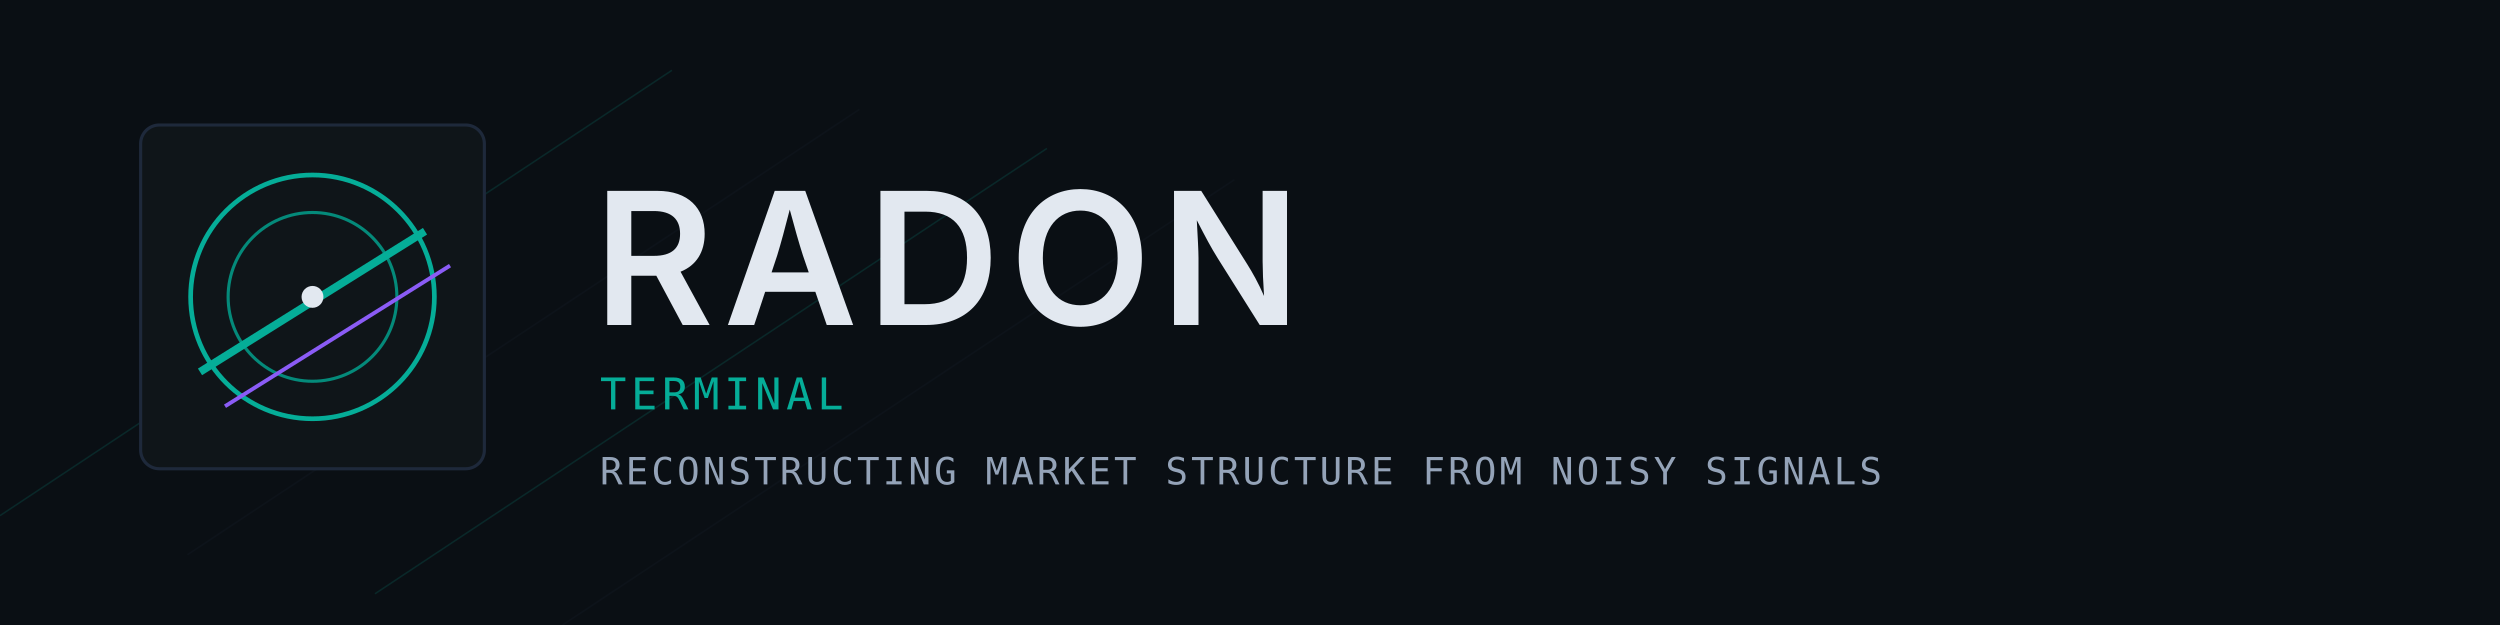
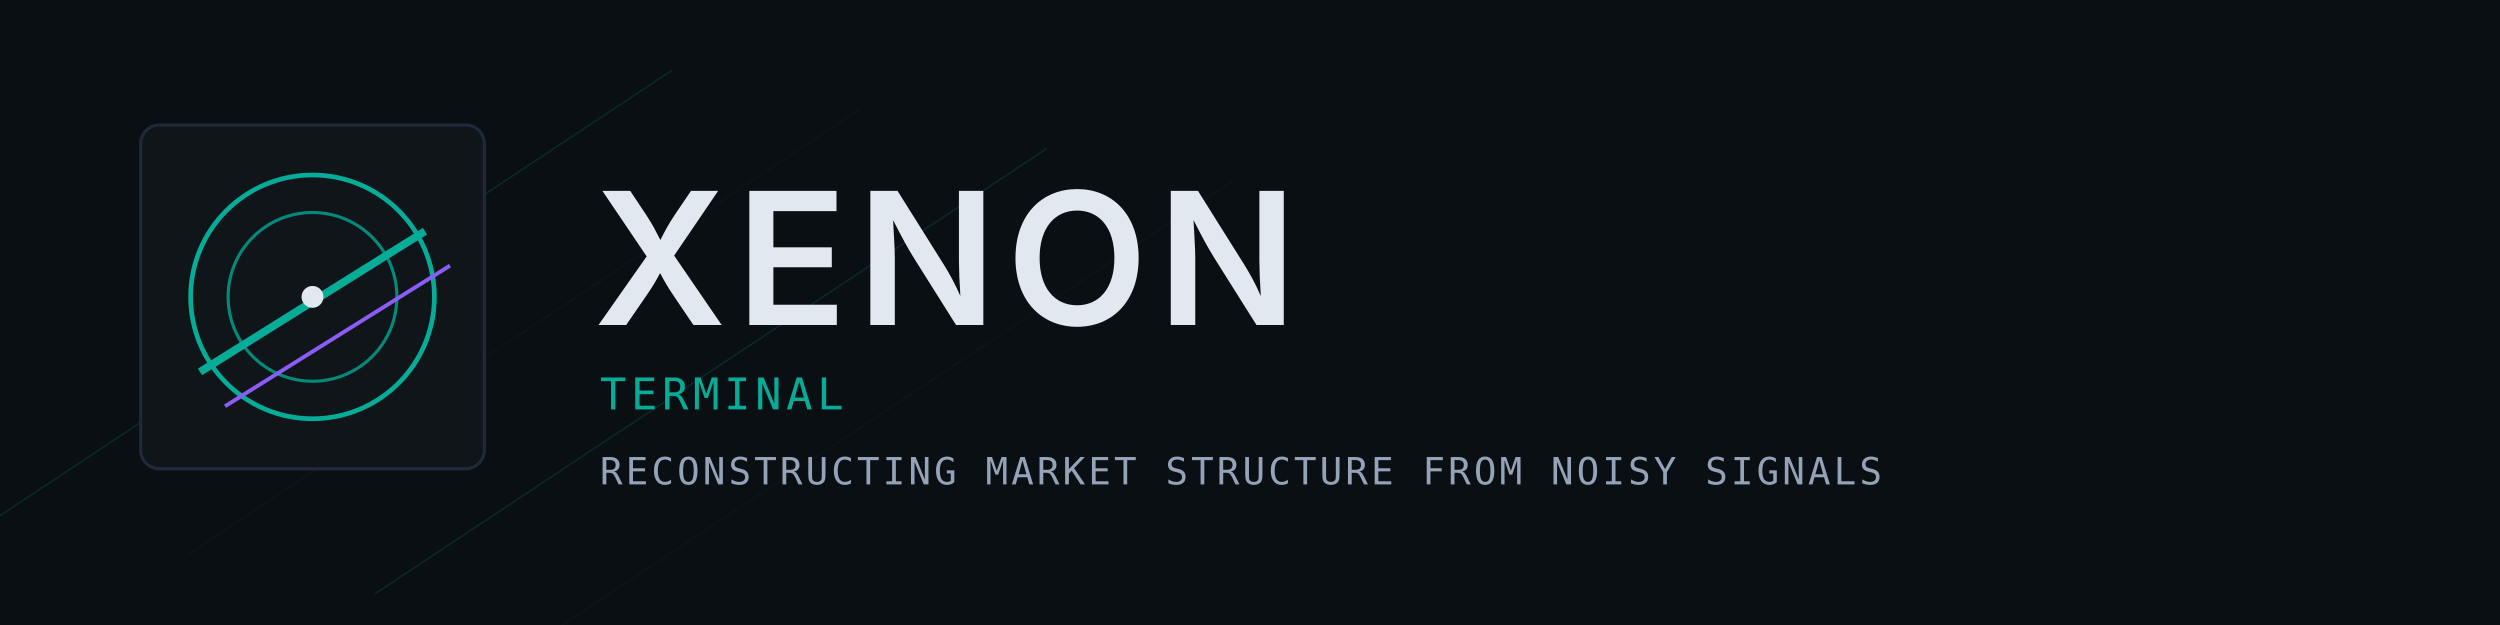
<svg xmlns="http://www.w3.org/2000/svg" width="1600" height="400" viewBox="0 0 1600 400" fill="none">
  <rect width="1600" height="400" fill="#0a0f14" />
  <g opacity="0.16">
    <path d="M0 330 L430 45" stroke="#05AD98" stroke-width="1" />
    <path d="M120 355 L550 70" stroke="#1e293b" stroke-width="1" />
    <path d="M240 380 L670 95" stroke="#05AD98" stroke-width="1" />
    <path d="M360 400 L790 115" stroke="#1e293b" stroke-width="1" />
  </g>
  <g transform="translate(90 80)">
    <rect x="0" y="0" width="220" height="220" rx="12" fill="#0f1519" stroke="#1e293b" stroke-width="2" />
    <circle cx="110" cy="110" r="78" stroke="#05AD98" stroke-width="3" />
    <circle cx="110" cy="110" r="54" stroke="#048A7A" stroke-width="2" />
    <path d="M38 158 L182 68" stroke="#05AD98" stroke-width="5" />
    <path d="M54 180 L198 90" stroke="#8B5CF6" stroke-width="2.5" />
    <circle cx="110" cy="110" r="7" fill="#e2e8f0" />
  </g>
  <g transform="translate(380 98)">
-     <text x="0" y="110" fill="#e2e8f0" font-size="118" font-family="Inter, Arial, sans-serif" font-weight="600" letter-spacing="6">RADON</text>
+     <text x="0" y="110" fill="#e2e8f0" font-size="118" font-family="Inter, Arial, sans-serif" font-weight="600" letter-spacing="6">XENON</text>
    <text x="4" y="164" fill="#05AD98" font-size="28" font-family="IBM Plex Mono, monospace" font-weight="500" letter-spacing="3">TERMINAL</text>
    <text x="4" y="212" fill="#94a3b8" font-size="24" font-family="IBM Plex Mono, monospace" font-weight="500" letter-spacing="2">RECONSTRUCTING MARKET STRUCTURE FROM NOISY SIGNALS</text>
  </g>
</svg>
